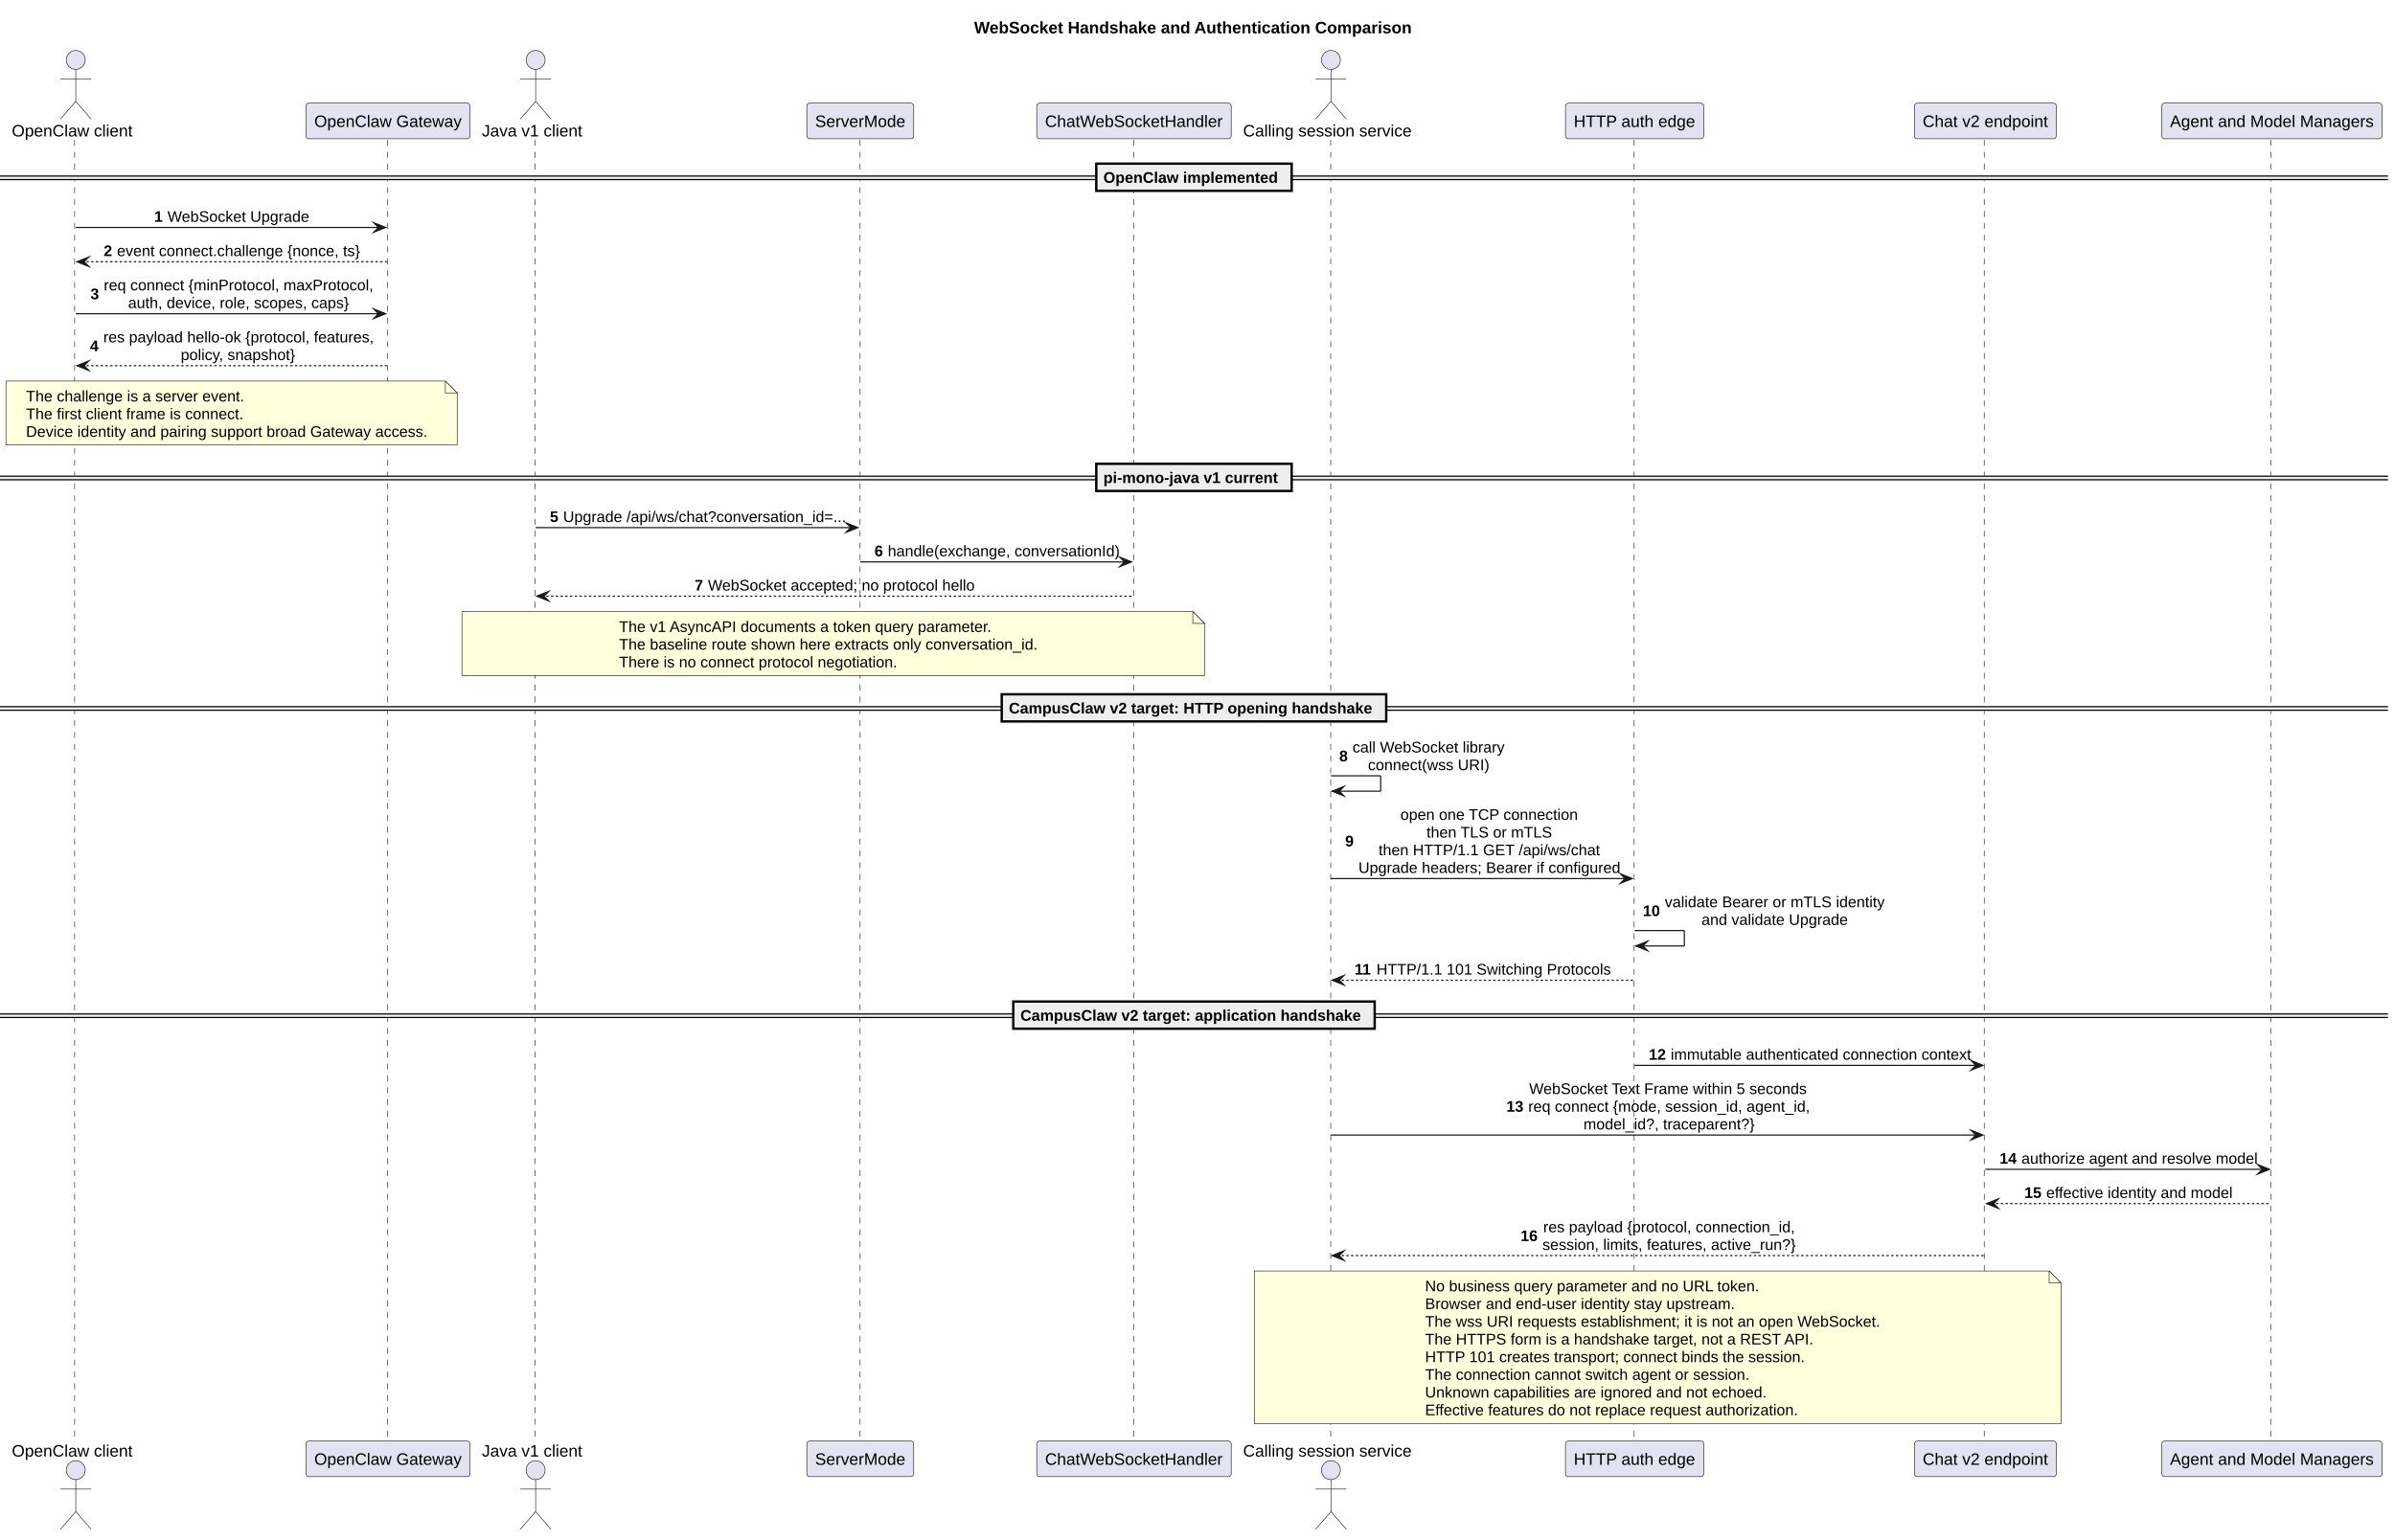
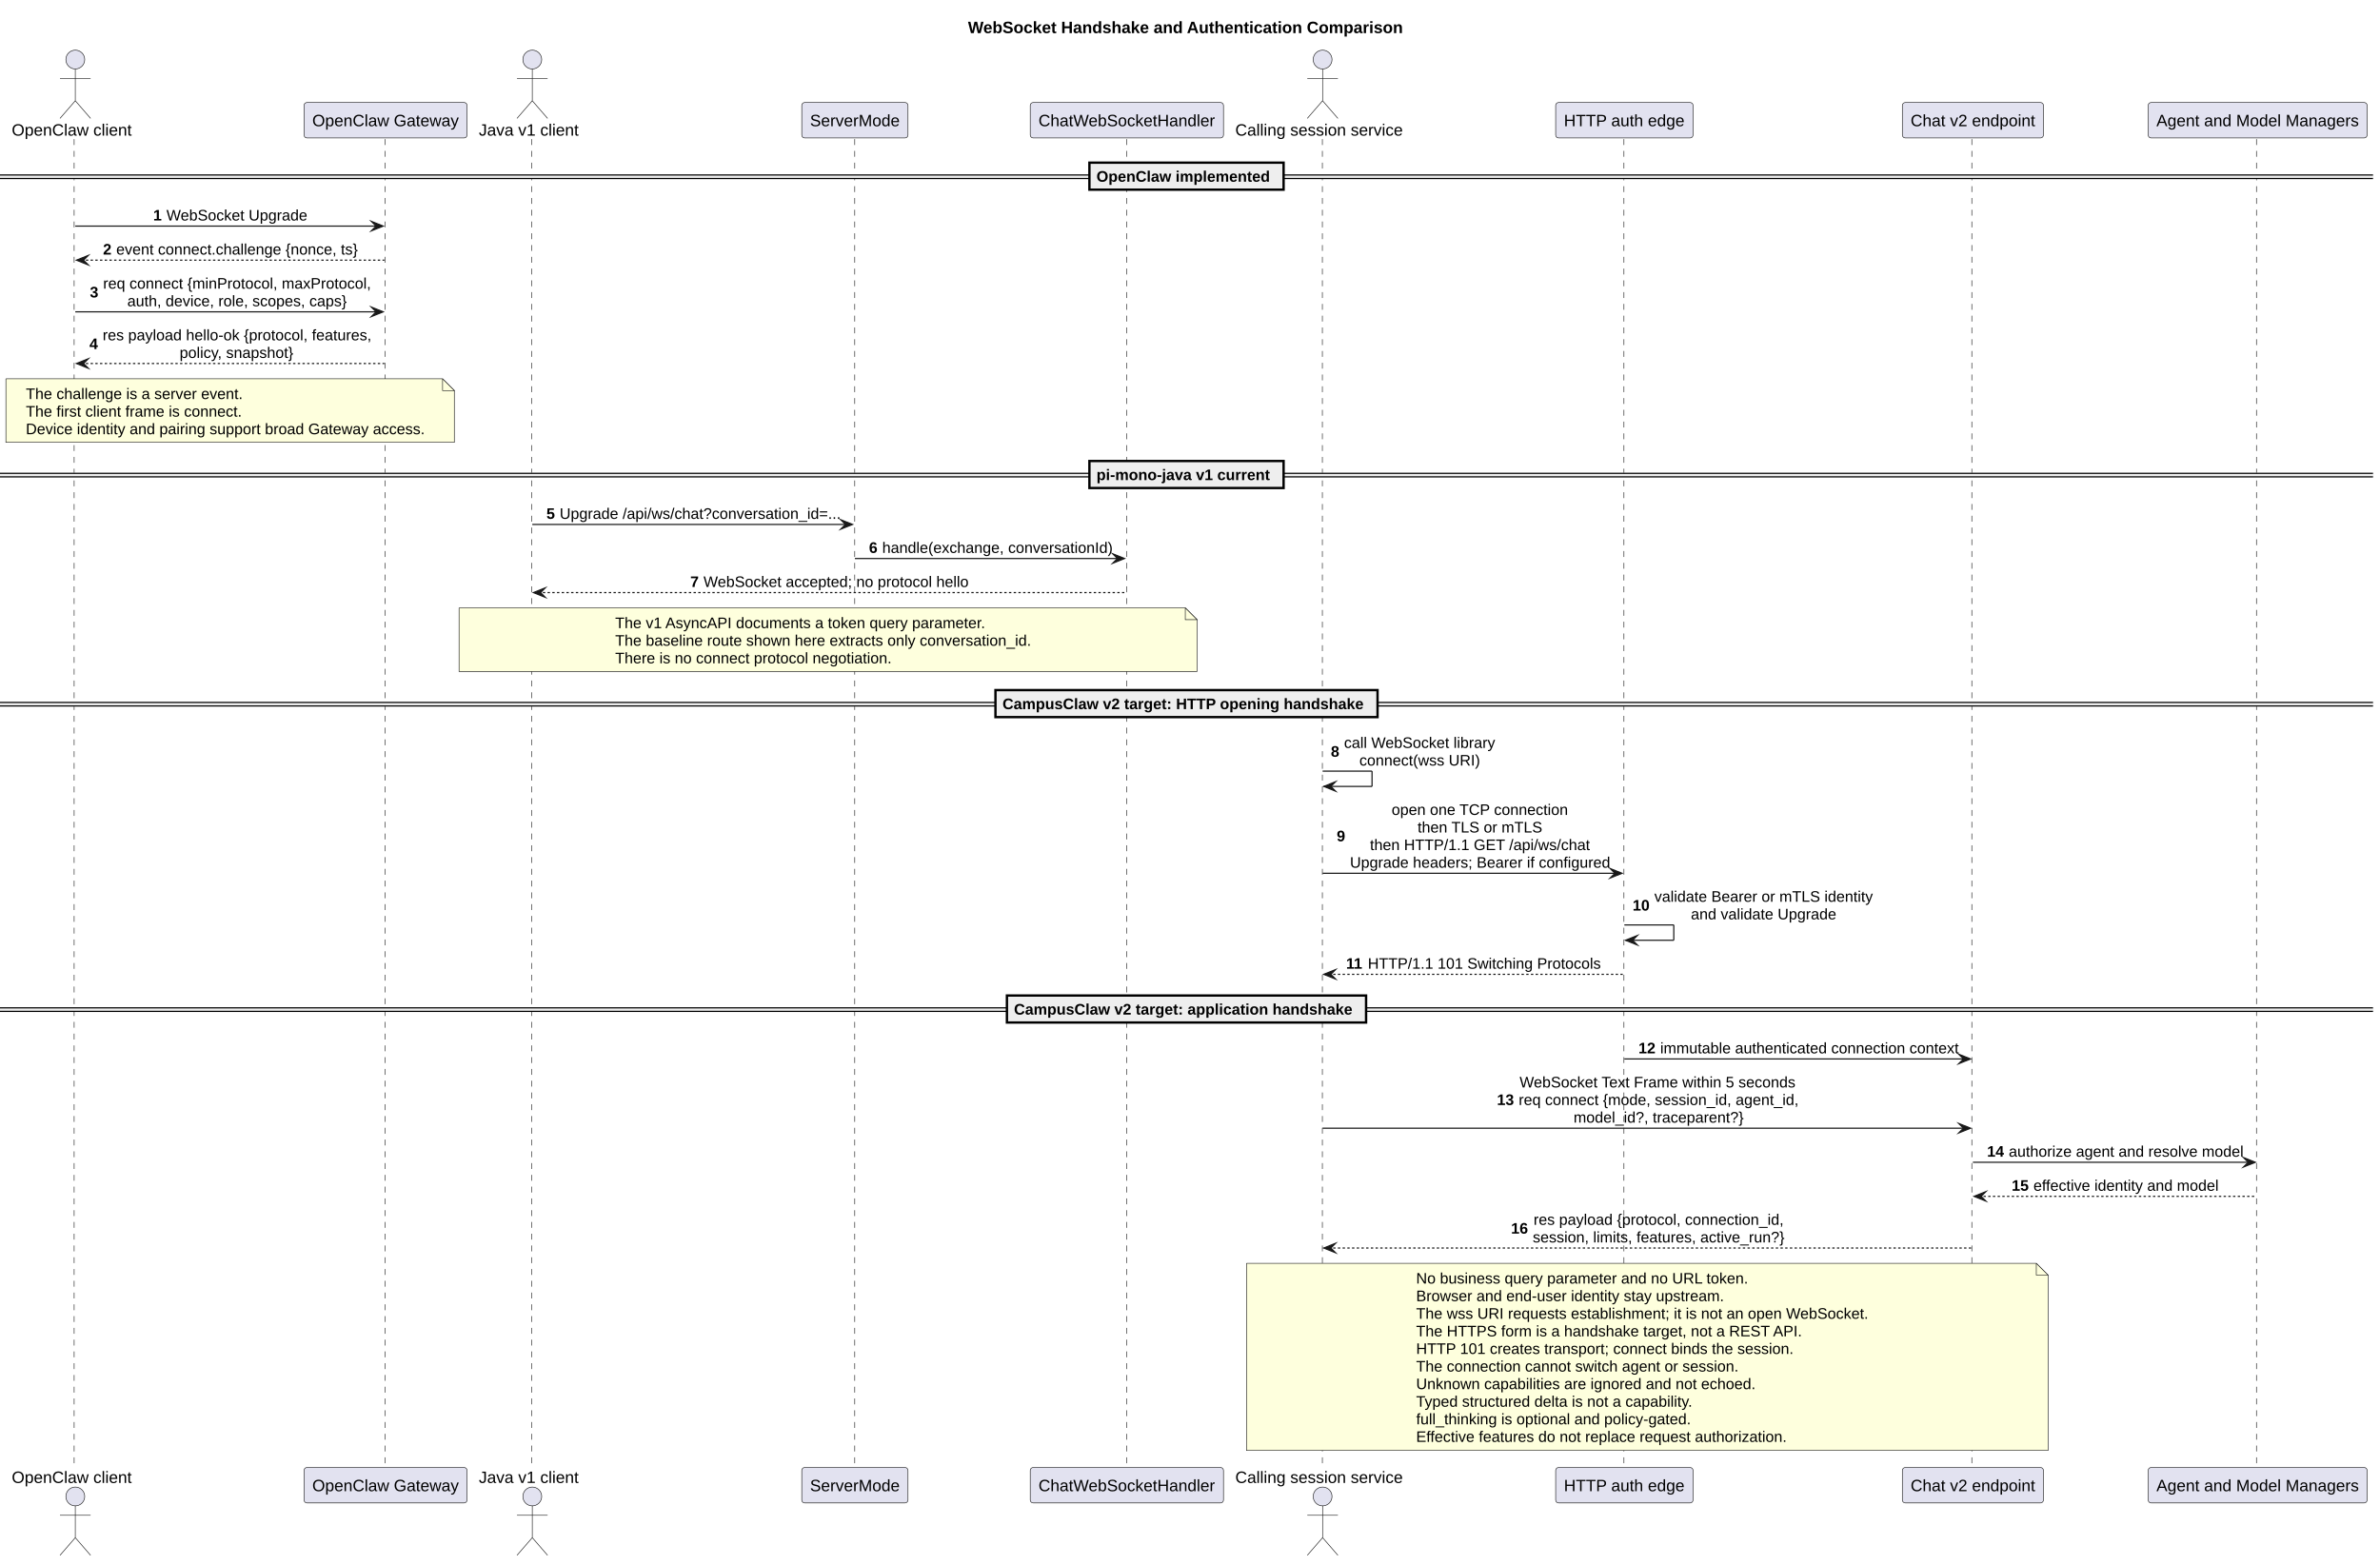
- <svg xmlns="http://www.w3.org/2000/svg" contentStyleType="text/css" data-diagram-type="SEQUENCE" height="1300px" preserveAspectRatio="none" style="width:2022px;height:1300px;background:#FFFFFF;" version="1.1" viewBox="0 0 2022 1300" width="2022px" zoomAndPan="magnify">
+ <svg xmlns="http://www.w3.org/2000/svg" contentStyleType="text/css" data-diagram-type="SEQUENCE" height="1329px" preserveAspectRatio="none" style="width:2022px;height:1329px;background:#FFFFFF;" version="1.1" viewBox="0 0 2022 1329" width="2022px" zoomAndPan="magnify">
  <defs />
  <g>
-     <g class="title" data-source-line="89">
+     <g class="title" data-source-line="91">
      <text fill="#000000" font-family="Arial" font-size="14" font-weight="700" lengthAdjust="spacing" textLength="370.275" x="822.391" y="28.132">WebSocket Handshake and Authentication Comparison</text>
    </g>
-     <g class="participant-lifeline" data-entity-uid="part1" data-qualified-name="OC" data-source-line="113" id="part1-lifeline">
-       <g>
-         <rect fill="#000000" fill-opacity="0" height="1099.744" width="8" x="59.969" y="118.197" />
-         <line style="stroke:#181818;stroke-width:0.5;stroke-dasharray:5,5;" x1="63" x2="63" y1="118.197" y2="1217.941" />
-       </g>
-     </g>
-     <g class="participant-lifeline" data-entity-uid="part2" data-qualified-name="OG" data-source-line="114" id="part2-lifeline">
-       <g>
-         <rect fill="#000000" fill-opacity="0" height="1099.744" width="8" x="323.556" y="118.197" />
-         <line style="stroke:#181818;stroke-width:0.5;stroke-dasharray:5,5;" x1="327.304" x2="327.304" y1="118.197" y2="1217.941" />
-       </g>
-     </g>
-     <g class="participant-lifeline" data-entity-uid="part3" data-qualified-name="JV1C" data-source-line="115" id="part3-lifeline">
-       <g>
-         <rect fill="#000000" fill-opacity="0" height="1099.744" width="8" x="448.217" y="118.197" />
-         <line style="stroke:#181818;stroke-width:0.5;stroke-dasharray:5,5;" x1="451.807" x2="451.807" y1="118.197" y2="1217.941" />
-       </g>
-     </g>
-     <g class="participant-lifeline" data-entity-uid="part4" data-qualified-name="SM" data-source-line="116" id="part4-lifeline">
-       <g>
-         <rect fill="#000000" fill-opacity="0" height="1099.744" width="8" x="722.284" y="118.197" />
-         <line style="stroke:#181818;stroke-width:0.5;stroke-dasharray:5,5;" x1="726.157" x2="726.157" y1="118.197" y2="1217.941" />
-       </g>
-     </g>
-     <g class="participant-lifeline" data-entity-uid="part5" data-qualified-name="CWH" data-source-line="117" id="part5-lifeline">
-       <g>
-         <rect fill="#000000" fill-opacity="0" height="1099.744" width="8" x="953.365" y="118.197" />
-         <line style="stroke:#181818;stroke-width:0.5;stroke-dasharray:5,5;" x1="957.272" x2="957.272" y1="118.197" y2="1217.941" />
-       </g>
-     </g>
-     <g class="participant-lifeline" data-entity-uid="part6" data-qualified-name="CC" data-source-line="118" id="part6-lifeline">
-       <g>
-         <rect fill="#000000" fill-opacity="0" height="1099.744" width="8" x="1119.654" y="118.197" />
-         <line style="stroke:#181818;stroke-width:0.5;stroke-dasharray:5,5;" x1="1123.457" x2="1123.457" y1="118.197" y2="1217.941" />
-       </g>
-     </g>
-     <g class="participant-lifeline" data-entity-uid="part7" data-qualified-name="EDGE" data-source-line="119" id="part7-lifeline">
-       <g>
-         <rect fill="#000000" fill-opacity="0" height="1099.744" width="8" x="1376.017" y="118.197" />
-         <line style="stroke:#181818;stroke-width:0.5;stroke-dasharray:5,5;" x1="1379.655" x2="1379.655" y1="118.197" y2="1217.941" />
-       </g>
-     </g>
-     <g class="participant-lifeline" data-entity-uid="part8" data-qualified-name="V2" data-source-line="120" id="part8-lifeline">
-       <g>
-         <rect fill="#000000" fill-opacity="0" height="1099.744" width="8" x="1672.136" y="118.197" />
-         <line style="stroke:#181818;stroke-width:0.5;stroke-dasharray:5,5;" x1="1675.208" x2="1675.208" y1="118.197" y2="1217.941" />
-       </g>
-     </g>
-     <g class="participant-lifeline" data-entity-uid="part9" data-qualified-name="MGR" data-source-line="121" id="part9-lifeline">
-       <g>
-         <rect fill="#000000" fill-opacity="0" height="1099.744" width="8" x="1914.058" y="118.197" />
-         <line style="stroke:#181818;stroke-width:0.5;stroke-dasharray:5,5;" x1="1917.059" x2="1917.059" y1="118.197" y2="1217.941" />
-       </g>
-     </g>
-     <g class="participant participant-head" data-entity-uid="part1" data-qualified-name="OC" data-source-line="113" id="part1-head">
+     <g class="participant-lifeline" data-entity-uid="part1" data-qualified-name="OC" data-source-line="116" id="part1-lifeline">
+       <g>
+         <rect fill="#000000" fill-opacity="0" height="1129.642" width="8" x="59.969" y="118.197" />
+         <line style="stroke:#181818;stroke-width:0.5;stroke-dasharray:5,5;" x1="63" x2="63" y1="118.197" y2="1247.839" />
+       </g>
+     </g>
+     <g class="participant-lifeline" data-entity-uid="part2" data-qualified-name="OG" data-source-line="117" id="part2-lifeline">
+       <g>
+         <rect fill="#000000" fill-opacity="0" height="1129.642" width="8" x="323.556" y="118.197" />
+         <line style="stroke:#181818;stroke-width:0.5;stroke-dasharray:5,5;" x1="327.304" x2="327.304" y1="118.197" y2="1247.839" />
+       </g>
+     </g>
+     <g class="participant-lifeline" data-entity-uid="part3" data-qualified-name="JV1C" data-source-line="118" id="part3-lifeline">
+       <g>
+         <rect fill="#000000" fill-opacity="0" height="1129.642" width="8" x="448.217" y="118.197" />
+         <line style="stroke:#181818;stroke-width:0.5;stroke-dasharray:5,5;" x1="451.807" x2="451.807" y1="118.197" y2="1247.839" />
+       </g>
+     </g>
+     <g class="participant-lifeline" data-entity-uid="part4" data-qualified-name="SM" data-source-line="119" id="part4-lifeline">
+       <g>
+         <rect fill="#000000" fill-opacity="0" height="1129.642" width="8" x="722.284" y="118.197" />
+         <line style="stroke:#181818;stroke-width:0.5;stroke-dasharray:5,5;" x1="726.157" x2="726.157" y1="118.197" y2="1247.839" />
+       </g>
+     </g>
+     <g class="participant-lifeline" data-entity-uid="part5" data-qualified-name="CWH" data-source-line="120" id="part5-lifeline">
+       <g>
+         <rect fill="#000000" fill-opacity="0" height="1129.642" width="8" x="953.365" y="118.197" />
+         <line style="stroke:#181818;stroke-width:0.5;stroke-dasharray:5,5;" x1="957.272" x2="957.272" y1="118.197" y2="1247.839" />
+       </g>
+     </g>
+     <g class="participant-lifeline" data-entity-uid="part6" data-qualified-name="CC" data-source-line="121" id="part6-lifeline">
+       <g>
+         <rect fill="#000000" fill-opacity="0" height="1129.642" width="8" x="1119.654" y="118.197" />
+         <line style="stroke:#181818;stroke-width:0.5;stroke-dasharray:5,5;" x1="1123.457" x2="1123.457" y1="118.197" y2="1247.839" />
+       </g>
+     </g>
+     <g class="participant-lifeline" data-entity-uid="part7" data-qualified-name="EDGE" data-source-line="122" id="part7-lifeline">
+       <g>
+         <rect fill="#000000" fill-opacity="0" height="1129.642" width="8" x="1376.017" y="118.197" />
+         <line style="stroke:#181818;stroke-width:0.5;stroke-dasharray:5,5;" x1="1379.655" x2="1379.655" y1="118.197" y2="1247.839" />
+       </g>
+     </g>
+     <g class="participant-lifeline" data-entity-uid="part8" data-qualified-name="V2" data-source-line="123" id="part8-lifeline">
+       <g>
+         <rect fill="#000000" fill-opacity="0" height="1129.642" width="8" x="1672.136" y="118.197" />
+         <line style="stroke:#181818;stroke-width:0.5;stroke-dasharray:5,5;" x1="1675.208" x2="1675.208" y1="118.197" y2="1247.839" />
+       </g>
+     </g>
+     <g class="participant-lifeline" data-entity-uid="part9" data-qualified-name="MGR" data-source-line="124" id="part9-lifeline">
+       <g>
+         <rect fill="#000000" fill-opacity="0" height="1129.642" width="8" x="1914.058" y="118.197" />
+         <line style="stroke:#181818;stroke-width:0.5;stroke-dasharray:5,5;" x1="1917.059" x2="1917.059" y1="118.197" y2="1247.839" />
+       </g>
+     </g>
+     <g class="participant participant-head" data-entity-uid="part1" data-qualified-name="OC" data-source-line="116" id="part1-head">
      <text fill="#000000" font-family="Arial" font-size="14" lengthAdjust="spacing" textLength="101.938" x="10" y="115.231">OpenClaw client</text>
      <ellipse cx="63.969" cy="50.599" fill="#E2E2F0" rx="8" ry="8" style="stroke:#181818;stroke-width:0.5;" />
      <path d="M63.969,58.599 L63.969,85.599 M50.969,66.599 L76.969,66.599 M63.969,85.599 L50.969,100.599 M63.969,85.599 L76.969,100.599" fill="none" style="stroke:#181818;stroke-width:0.5;" />
    </g>
-     <g class="participant participant-tail" data-entity-uid="part1" data-qualified-name="OC" data-source-line="113" id="part1-tail">
-       <text fill="#000000" font-family="Arial" font-size="14" lengthAdjust="spacing" textLength="101.938" x="10" y="1230.073">OpenClaw client</text>
-       <ellipse cx="63.969" cy="1241.54" fill="#E2E2F0" rx="8" ry="8" style="stroke:#181818;stroke-width:0.5;" />
-       <path d="M63.969,1249.54 L63.969,1276.54 M50.969,1257.54 L76.969,1257.54 M63.969,1276.54 L50.969,1291.54 M63.969,1276.54 L76.969,1291.54" fill="none" style="stroke:#181818;stroke-width:0.5;" />
-     </g>
-     <g class="participant participant-head" data-entity-uid="part2" data-qualified-name="OG" data-source-line="114" id="part2-head">
+     <g class="participant participant-tail" data-entity-uid="part1" data-qualified-name="OC" data-source-line="116" id="part1-tail">
+       <text fill="#000000" font-family="Arial" font-size="14" lengthAdjust="spacing" textLength="101.938" x="10" y="1259.971">OpenClaw client</text>
+       <ellipse cx="63.969" cy="1271.438" fill="#E2E2F0" rx="8" ry="8" style="stroke:#181818;stroke-width:0.5;" />
+       <path d="M63.969,1279.438 L63.969,1306.438 M50.969,1287.438 L76.969,1287.438 M63.969,1306.438 L50.969,1321.438 M63.969,1306.438 L76.969,1321.438" fill="none" style="stroke:#181818;stroke-width:0.5;" />
+     </g>
+     <g class="participant participant-head" data-entity-uid="part2" data-qualified-name="OG" data-source-line="117" id="part2-head">
      <rect fill="#E2E2F0" height="30.099" rx="2.5" ry="2.5" style="stroke:#181818;stroke-width:0.5;" width="138.503" x="258.304" y="87.099" />
      <text fill="#000000" font-family="Arial" font-size="14" lengthAdjust="spacing" textLength="124.503" x="265.304" y="107.231">OpenClaw Gateway</text>
    </g>
-     <g class="participant participant-tail" data-entity-uid="part2" data-qualified-name="OG" data-source-line="114" id="part2-tail">
-       <rect fill="#E2E2F0" height="30.099" rx="2.5" ry="2.5" style="stroke:#181818;stroke-width:0.5;" width="138.503" x="258.304" y="1216.941" />
-       <text fill="#000000" font-family="Arial" font-size="14" lengthAdjust="spacing" textLength="124.503" x="265.304" y="1237.073">OpenClaw Gateway</text>
-     </g>
-     <g class="participant participant-head" data-entity-uid="part3" data-qualified-name="JV1C" data-source-line="115" id="part3-head">
+     <g class="participant participant-tail" data-entity-uid="part2" data-qualified-name="OG" data-source-line="117" id="part2-tail">
+       <rect fill="#E2E2F0" height="30.099" rx="2.5" ry="2.5" style="stroke:#181818;stroke-width:0.5;" width="138.503" x="258.304" y="1246.839" />
+       <text fill="#000000" font-family="Arial" font-size="14" lengthAdjust="spacing" textLength="124.503" x="265.304" y="1266.971">OpenClaw Gateway</text>
+     </g>
+     <g class="participant participant-head" data-entity-uid="part3" data-qualified-name="JV1C" data-source-line="118" id="part3-head">
      <text fill="#000000" font-family="Arial" font-size="14" lengthAdjust="spacing" textLength="84.82" x="406.807" y="115.231">Java v1 client</text>
      <ellipse cx="452.217" cy="50.599" fill="#E2E2F0" rx="8" ry="8" style="stroke:#181818;stroke-width:0.5;" />
      <path d="M452.217,58.599 L452.217,85.599 M439.217,66.599 L465.217,66.599 M452.217,85.599 L439.217,100.599 M452.217,85.599 L465.217,100.599" fill="none" style="stroke:#181818;stroke-width:0.5;" />
    </g>
-     <g class="participant participant-tail" data-entity-uid="part3" data-qualified-name="JV1C" data-source-line="115" id="part3-tail">
-       <text fill="#000000" font-family="Arial" font-size="14" lengthAdjust="spacing" textLength="84.82" x="406.807" y="1230.073">Java v1 client</text>
-       <ellipse cx="452.217" cy="1241.54" fill="#E2E2F0" rx="8" ry="8" style="stroke:#181818;stroke-width:0.5;" />
-       <path d="M452.217,1249.54 L452.217,1276.54 M439.217,1257.54 L465.217,1257.54 M452.217,1276.54 L439.217,1291.54 M452.217,1276.54 L465.217,1291.54" fill="none" style="stroke:#181818;stroke-width:0.5;" />
-     </g>
-     <g class="participant participant-head" data-entity-uid="part4" data-qualified-name="SM" data-source-line="116" id="part4-head">
+     <g class="participant participant-tail" data-entity-uid="part3" data-qualified-name="JV1C" data-source-line="118" id="part3-tail">
+       <text fill="#000000" font-family="Arial" font-size="14" lengthAdjust="spacing" textLength="84.82" x="406.807" y="1259.971">Java v1 client</text>
+       <ellipse cx="452.217" cy="1271.438" fill="#E2E2F0" rx="8" ry="8" style="stroke:#181818;stroke-width:0.5;" />
+       <path d="M452.217,1279.438 L452.217,1306.438 M439.217,1287.438 L465.217,1287.438 M452.217,1306.438 L439.217,1321.438 M452.217,1306.438 L465.217,1321.438" fill="none" style="stroke:#181818;stroke-width:0.5;" />
+     </g>
+     <g class="participant participant-head" data-entity-uid="part4" data-qualified-name="SM" data-source-line="119" id="part4-head">
      <rect fill="#E2E2F0" height="30.099" rx="2.5" ry="2.5" style="stroke:#181818;stroke-width:0.5;" width="90.255" x="681.157" y="87.099" />
      <text fill="#000000" font-family="Arial" font-size="14" lengthAdjust="spacing" textLength="76.255" x="688.157" y="107.231">ServerMode</text>
    </g>
-     <g class="participant participant-tail" data-entity-uid="part4" data-qualified-name="SM" data-source-line="116" id="part4-tail">
-       <rect fill="#E2E2F0" height="30.099" rx="2.5" ry="2.5" style="stroke:#181818;stroke-width:0.5;" width="90.255" x="681.157" y="1216.941" />
-       <text fill="#000000" font-family="Arial" font-size="14" lengthAdjust="spacing" textLength="76.255" x="688.157" y="1237.073">ServerMode</text>
-     </g>
-     <g class="participant participant-head" data-entity-uid="part5" data-qualified-name="CWH" data-source-line="117" id="part5-head">
+     <g class="participant participant-tail" data-entity-uid="part4" data-qualified-name="SM" data-source-line="119" id="part4-tail">
+       <rect fill="#E2E2F0" height="30.099" rx="2.5" ry="2.5" style="stroke:#181818;stroke-width:0.5;" width="90.255" x="681.157" y="1246.839" />
+       <text fill="#000000" font-family="Arial" font-size="14" lengthAdjust="spacing" textLength="76.255" x="688.157" y="1266.971">ServerMode</text>
+     </g>
+     <g class="participant participant-head" data-entity-uid="part5" data-qualified-name="CWH" data-source-line="120" id="part5-head">
      <rect fill="#E2E2F0" height="30.099" rx="2.5" ry="2.5" style="stroke:#181818;stroke-width:0.5;" width="164.185" x="875.272" y="87.099" />
      <text fill="#000000" font-family="Arial" font-size="14" lengthAdjust="spacing" textLength="150.185" x="882.272" y="107.231">ChatWebSocketHandler</text>
    </g>
-     <g class="participant participant-tail" data-entity-uid="part5" data-qualified-name="CWH" data-source-line="117" id="part5-tail">
-       <rect fill="#E2E2F0" height="30.099" rx="2.5" ry="2.5" style="stroke:#181818;stroke-width:0.5;" width="164.185" x="875.272" y="1216.941" />
-       <text fill="#000000" font-family="Arial" font-size="14" lengthAdjust="spacing" textLength="150.185" x="882.272" y="1237.073">ChatWebSocketHandler</text>
-     </g>
-     <g class="participant participant-head" data-entity-uid="part6" data-qualified-name="CC" data-source-line="118" id="part6-head">
+     <g class="participant participant-tail" data-entity-uid="part5" data-qualified-name="CWH" data-source-line="120" id="part5-tail">
+       <rect fill="#E2E2F0" height="30.099" rx="2.5" ry="2.5" style="stroke:#181818;stroke-width:0.5;" width="164.185" x="875.272" y="1246.839" />
+       <text fill="#000000" font-family="Arial" font-size="14" lengthAdjust="spacing" textLength="150.185" x="882.272" y="1266.971">ChatWebSocketHandler</text>
+     </g>
+     <g class="participant participant-head" data-entity-uid="part6" data-qualified-name="CC" data-source-line="121" id="part6-head">
      <text fill="#000000" font-family="Arial" font-size="14" lengthAdjust="spacing" textLength="142.393" x="1049.457" y="115.231">Calling session service</text>
      <ellipse cx="1123.654" cy="50.599" fill="#E2E2F0" rx="8" ry="8" style="stroke:#181818;stroke-width:0.5;" />
      <path d="M1123.654,58.599 L1123.654,85.599 M1110.654,66.599 L1136.654,66.599 M1123.654,85.599 L1110.654,100.599 M1123.654,85.599 L1136.654,100.599" fill="none" style="stroke:#181818;stroke-width:0.5;" />
    </g>
-     <g class="participant participant-tail" data-entity-uid="part6" data-qualified-name="CC" data-source-line="118" id="part6-tail">
-       <text fill="#000000" font-family="Arial" font-size="14" lengthAdjust="spacing" textLength="142.393" x="1049.457" y="1230.073">Calling session service</text>
-       <ellipse cx="1123.654" cy="1241.54" fill="#E2E2F0" rx="8" ry="8" style="stroke:#181818;stroke-width:0.5;" />
-       <path d="M1123.654,1249.54 L1123.654,1276.54 M1110.654,1257.54 L1136.654,1257.54 M1123.654,1276.54 L1110.654,1291.54 M1123.654,1276.54 L1136.654,1291.54" fill="none" style="stroke:#181818;stroke-width:0.5;" />
-     </g>
-     <g class="participant participant-head" data-entity-uid="part7" data-qualified-name="EDGE" data-source-line="119" id="part7-head">
+     <g class="participant participant-tail" data-entity-uid="part6" data-qualified-name="CC" data-source-line="121" id="part6-tail">
+       <text fill="#000000" font-family="Arial" font-size="14" lengthAdjust="spacing" textLength="142.393" x="1049.457" y="1259.971">Calling session service</text>
+       <ellipse cx="1123.654" cy="1271.438" fill="#E2E2F0" rx="8" ry="8" style="stroke:#181818;stroke-width:0.5;" />
+       <path d="M1123.654,1279.438 L1123.654,1306.438 M1110.654,1287.438 L1136.654,1287.438 M1123.654,1306.438 L1110.654,1321.438 M1123.654,1306.438 L1136.654,1321.438" fill="none" style="stroke:#181818;stroke-width:0.5;" />
+     </g>
+     <g class="participant participant-head" data-entity-uid="part7" data-qualified-name="EDGE" data-source-line="122" id="part7-head">
      <rect fill="#E2E2F0" height="30.099" rx="2.5" ry="2.5" style="stroke:#181818;stroke-width:0.5;" width="116.724" x="1321.655" y="87.099" />
      <text fill="#000000" font-family="Arial" font-size="14" lengthAdjust="spacing" textLength="102.724" x="1328.655" y="107.231">HTTP auth edge</text>
    </g>
-     <g class="participant participant-tail" data-entity-uid="part7" data-qualified-name="EDGE" data-source-line="119" id="part7-tail">
-       <rect fill="#E2E2F0" height="30.099" rx="2.5" ry="2.5" style="stroke:#181818;stroke-width:0.5;" width="116.724" x="1321.655" y="1216.941" />
-       <text fill="#000000" font-family="Arial" font-size="14" lengthAdjust="spacing" textLength="102.724" x="1328.655" y="1237.073">HTTP auth edge</text>
-     </g>
-     <g class="participant participant-head" data-entity-uid="part8" data-qualified-name="V2" data-source-line="120" id="part8-head">
+     <g class="participant participant-tail" data-entity-uid="part7" data-qualified-name="EDGE" data-source-line="122" id="part7-tail">
+       <rect fill="#E2E2F0" height="30.099" rx="2.5" ry="2.5" style="stroke:#181818;stroke-width:0.5;" width="116.724" x="1321.655" y="1246.839" />
+       <text fill="#000000" font-family="Arial" font-size="14" lengthAdjust="spacing" textLength="102.724" x="1328.655" y="1266.971">HTTP auth edge</text>
+     </g>
+     <g class="participant participant-head" data-entity-uid="part8" data-qualified-name="V2" data-source-line="123" id="part8-head">
      <rect fill="#E2E2F0" height="30.099" rx="2.5" ry="2.5" style="stroke:#181818;stroke-width:0.5;" width="119.855" x="1616.208" y="87.099" />
      <text fill="#000000" font-family="Arial" font-size="14" lengthAdjust="spacing" textLength="105.855" x="1623.208" y="107.231">Chat v2 endpoint</text>
    </g>
-     <g class="participant participant-tail" data-entity-uid="part8" data-qualified-name="V2" data-source-line="120" id="part8-tail">
-       <rect fill="#E2E2F0" height="30.099" rx="2.5" ry="2.5" style="stroke:#181818;stroke-width:0.5;" width="119.855" x="1616.208" y="1216.941" />
-       <text fill="#000000" font-family="Arial" font-size="14" lengthAdjust="spacing" textLength="105.855" x="1623.208" y="1237.073">Chat v2 endpoint</text>
-     </g>
-     <g class="participant participant-head" data-entity-uid="part9" data-qualified-name="MGR" data-source-line="121" id="part9-head">
+     <g class="participant participant-tail" data-entity-uid="part8" data-qualified-name="V2" data-source-line="123" id="part8-tail">
+       <rect fill="#E2E2F0" height="30.099" rx="2.5" ry="2.5" style="stroke:#181818;stroke-width:0.5;" width="119.855" x="1616.208" y="1246.839" />
+       <text fill="#000000" font-family="Arial" font-size="14" lengthAdjust="spacing" textLength="105.855" x="1623.208" y="1266.971">Chat v2 endpoint</text>
+     </g>
+     <g class="participant participant-head" data-entity-uid="part9" data-qualified-name="MGR" data-source-line="124" id="part9-head">
      <rect fill="#E2E2F0" height="30.099" rx="2.5" ry="2.5" style="stroke:#181818;stroke-width:0.5;" width="185.999" x="1825.059" y="87.099" />
      <text fill="#000000" font-family="Arial" font-size="14" lengthAdjust="spacing" textLength="171.999" x="1832.059" y="107.231">Agent and Model Managers</text>
    </g>
-     <g class="participant participant-tail" data-entity-uid="part9" data-qualified-name="MGR" data-source-line="121" id="part9-tail">
-       <rect fill="#E2E2F0" height="30.099" rx="2.5" ry="2.5" style="stroke:#181818;stroke-width:0.5;" width="185.999" x="1825.059" y="1216.941" />
-       <text fill="#000000" font-family="Arial" font-size="14" lengthAdjust="spacing" textLength="171.999" x="1832.059" y="1237.073">Agent and Model Managers</text>
+     <g class="participant participant-tail" data-entity-uid="part9" data-qualified-name="MGR" data-source-line="124" id="part9-tail">
+       <rect fill="#E2E2F0" height="30.099" rx="2.5" ry="2.5" style="stroke:#181818;stroke-width:0.5;" width="185.999" x="1825.059" y="1246.839" />
+       <text fill="#000000" font-family="Arial" font-size="14" lengthAdjust="spacing" textLength="171.999" x="1832.059" y="1266.971">Agent and Model Managers</text>
    </g>
    <rect fill="#EEEEEE" height="3" style="stroke:#EEEEEE;stroke-width:1;" width="2016.058" x="0" y="148.672" />
    <line style="stroke:#000000;stroke-width:1;" x1="0" x2="2016.058" y1="148.672" y2="148.672" />
    <line style="stroke:#000000;stroke-width:1;" x1="0" x2="2016.058" y1="151.672" y2="151.672" />
    <rect fill="#EEEEEE" height="22.949" style="stroke:#000000;stroke-width:2;" width="164.973" x="925.543" y="138.197" />
    <text fill="#000000" font-family="Arial" font-size="13" font-weight="700" lengthAdjust="spacing" textLength="147.361" x="931.543" y="154.391">OpenClaw implemented</text>
-     <g class="message" data-entity-1="part1" data-entity-2="part2" data-source-line="124" id="msg1">
+     <g class="message" data-entity-1="part1" data-entity-2="part2" data-source-line="127" id="msg1">
      <polygon fill="#181818" points="315.556,188.095,325.556,192.095,315.556,196.095,319.556,192.095" style="stroke:#181818;stroke-width:1;stroke-linejoin:miter;stroke-miterlimit:10;" />
      <line style="stroke:#181818;stroke-width:1;" x1="63.969" x2="321.556" y1="192.095" y2="192.095" />
      <text fill="#000000" font-family="Arial" font-size="13" font-weight="700" lengthAdjust="spacing" textLength="7.23" x="130.171" y="187.34">1</text>
      <text fill="#000000" font-family="Arial" font-size="13" lengthAdjust="spacing" textLength="119.952" x="141.401" y="187.34">WebSocket Upgrade</text>
    </g>
-     <g class="message" data-entity-1="part2" data-entity-2="part1" data-source-line="125" id="msg2">
+     <g class="message" data-entity-1="part2" data-entity-2="part1" data-source-line="128" id="msg2">
      <polygon fill="#181818" points="74.969,217.043,64.969,221.043,74.969,225.043,70.969,221.043" style="stroke:#181818;stroke-width:1;stroke-linejoin:miter;stroke-miterlimit:10;" />
      <line style="stroke:#181818;stroke-width:1;stroke-dasharray:2,2;" x1="68.969" x2="326.556" y1="221.043" y2="221.043" />
      <text fill="#000000" font-family="Arial" font-size="13" font-weight="700" lengthAdjust="spacing" textLength="7.23" x="87.515" y="216.289">2</text>
      <text fill="#000000" font-family="Arial" font-size="13" lengthAdjust="spacing" textLength="205.264" x="98.745" y="216.289">event connect.challenge {nonce, ts}</text>
    </g>
-     <g class="message" data-entity-1="part1" data-entity-2="part2" data-source-line="126" id="msg3">
+     <g class="message" data-entity-1="part1" data-entity-2="part2" data-source-line="129" id="msg3">
      <polygon fill="#181818" points="315.556,260.941,325.556,264.941,315.556,268.941,319.556,264.941" style="stroke:#181818;stroke-width:1;stroke-linejoin:miter;stroke-miterlimit:10;" />
      <line style="stroke:#181818;stroke-width:1;" x1="63.969" x2="321.556" y1="264.941" y2="264.941" />
      <text fill="#000000" font-family="Arial" font-size="13" font-weight="700" lengthAdjust="spacing" textLength="7.23" x="76.343" y="252.712">3</text>
      <text fill="#000000" font-family="Arial" font-size="13" lengthAdjust="spacing" textLength="227.608" x="87.573" y="245.237">req connect {minProtocol, maxProtocol,</text>
      <text fill="#000000" font-family="Arial" font-size="13" lengthAdjust="spacing" textLength="186.443" x="108.156" y="260.186">auth, device, role, scopes, caps}</text>
    </g>
-     <g class="message" data-entity-1="part2" data-entity-2="part1" data-source-line="127" id="msg4">
+     <g class="message" data-entity-1="part2" data-entity-2="part1" data-source-line="130" id="msg4">
      <polygon fill="#181818" points="74.969,304.838,64.969,308.838,74.969,312.838,70.969,308.838" style="stroke:#181818;stroke-width:1;stroke-linejoin:miter;stroke-miterlimit:10;" />
      <line style="stroke:#181818;stroke-width:1;stroke-dasharray:2,2;" x1="68.969" x2="326.556" y1="308.838" y2="308.838" />
      <text fill="#000000" font-family="Arial" font-size="13" font-weight="700" lengthAdjust="spacing" textLength="7.23" x="75.969" y="296.609">4</text>
      <text fill="#000000" font-family="Arial" font-size="13" lengthAdjust="spacing" textLength="228.357" x="87.199" y="289.135">res payload hello-ok {protocol, features,</text>
      <text fill="#000000" font-family="Arial" font-size="13" lengthAdjust="spacing" textLength="97.564" x="152.595" y="304.084">policy, snapshot}</text>
    </g>
    <path d="M5,321.838 L5,375.838 L386,375.838 L386,331.838 L376,321.838 L5,321.838" fill="#FEFFDD" style="stroke:#181818;stroke-width:0.5;" />
    <path d="M376,321.838 L376,331.838 L386,331.838 L376,321.838" fill="#FEFFDD" style="stroke:#181818;stroke-width:0.5;" />
    <text fill="#000000" font-family="Arial" font-size="13" lengthAdjust="spacing" textLength="184.266" x="21.95" y="339.032">The challenge is a server event.</text>
    <text fill="#000000" font-family="Arial" font-size="13" lengthAdjust="spacing" textLength="183.511" x="21.95" y="353.981">The first client frame is connect.</text>
    <text fill="#000000" font-family="Arial" font-size="13" lengthAdjust="spacing" textLength="338.908" x="21.95" y="368.93">Device identity and pairing support broad Gateway access.</text>
    <rect fill="#EEEEEE" height="3" style="stroke:#EEEEEE;stroke-width:1;" width="2016.058" x="0" y="402.159" />
    <line style="stroke:#000000;stroke-width:1;" x1="0" x2="2016.058" y1="402.159" y2="402.159" />
    <line style="stroke:#000000;stroke-width:1;" x1="0" x2="2016.058" y1="405.159" y2="405.159" />
    <rect fill="#EEEEEE" height="22.949" style="stroke:#000000;stroke-width:2;" width="164.979" x="925.539" y="391.685" />
    <text fill="#000000" font-family="Arial" font-size="13" font-weight="700" lengthAdjust="spacing" textLength="147.367" x="931.539" y="407.878">pi-mono-java v1 current</text>
-     <g class="message" data-entity-1="part3" data-entity-2="part4" data-source-line="135" id="msg5">
+     <g class="message" data-entity-1="part3" data-entity-2="part4" data-source-line="138" id="msg5">
      <polygon fill="#181818" points="714.284,441.582,724.284,445.582,714.284,449.582,718.284,445.582" style="stroke:#181818;stroke-width:1;stroke-linejoin:miter;stroke-miterlimit:10;" />
      <line style="stroke:#181818;stroke-width:1;" x1="452.217" x2="720.284" y1="445.582" y2="445.582" />
      <text fill="#000000" font-family="Arial" font-size="13" font-weight="700" lengthAdjust="spacing" textLength="7.23" x="464.217" y="440.827">5</text>
      <text fill="#000000" font-family="Arial" font-size="13" lengthAdjust="spacing" textLength="238.837" x="475.447" y="440.827">Upgrade /api/ws/chat?conversation_id=...</text>
    </g>
-     <g class="message" data-entity-1="part4" data-entity-2="part5" data-source-line="136" id="msg6">
+     <g class="message" data-entity-1="part4" data-entity-2="part5" data-source-line="139" id="msg6">
      <polygon fill="#181818" points="945.365,470.531,955.365,474.531,945.365,478.531,949.365,474.531" style="stroke:#181818;stroke-width:1;stroke-linejoin:miter;stroke-miterlimit:10;" />
      <line style="stroke:#181818;stroke-width:1;" x1="726.284" x2="951.365" y1="474.531" y2="474.531" />
      <text fill="#000000" font-family="Arial" font-size="13" font-weight="700" lengthAdjust="spacing" textLength="7.23" x="738.284" y="469.776">6</text>
      <text fill="#000000" font-family="Arial" font-size="13" lengthAdjust="spacing" textLength="195.851" x="749.514" y="469.776">handle(exchange, conversationId)</text>
    </g>
-     <g class="message" data-entity-1="part5" data-entity-2="part3" data-source-line="137" id="msg7">
+     <g class="message" data-entity-1="part5" data-entity-2="part3" data-source-line="140" id="msg7">
      <polygon fill="#181818" points="463.217,499.479,453.217,503.479,463.217,507.479,459.217,503.479" style="stroke:#181818;stroke-width:1;stroke-linejoin:miter;stroke-miterlimit:10;" />
      <line style="stroke:#181818;stroke-width:1;stroke-dasharray:2,2;" x1="457.217" x2="956.365" y1="503.479" y2="503.479" />
      <text fill="#000000" font-family="Arial" font-size="13" font-weight="700" lengthAdjust="spacing" textLength="7.23" x="586.442" y="498.725">7</text>
      <text fill="#000000" font-family="Arial" font-size="13" lengthAdjust="spacing" textLength="225.469" x="597.672" y="498.725">WebSocket accepted; no protocol hello</text>
    </g>
    <path d="M390,516.48 L390,570.48 L1017,570.48 L1017,526.48 L1007,516.48 L390,516.48" fill="#FEFFDD" style="stroke:#181818;stroke-width:0.5;" />
    <path d="M1007,516.48 L1007,526.48 L1017,526.48 L1007,516.48" fill="#FEFFDD" style="stroke:#181818;stroke-width:0.5;" />
    <text fill="#000000" font-family="Arial" font-size="13" lengthAdjust="spacing" textLength="315.771" x="522.641" y="533.673">The v1 AsyncAPI documents a token query parameter.</text>
    <text fill="#000000" font-family="Arial" font-size="13" lengthAdjust="spacing" textLength="353.368" x="522.641" y="548.622">The baseline route shown here extracts only conversation_id.</text>
    <text fill="#000000" font-family="Arial" font-size="13" lengthAdjust="spacing" textLength="234.87" x="522.641" y="563.571">There is no connect protocol negotiation.</text>
    <rect fill="#EEEEEE" height="3" style="stroke:#EEEEEE;stroke-width:1;" width="2016.058" x="0" y="596.8" />
    <line style="stroke:#000000;stroke-width:1;" x1="0" x2="2016.058" y1="596.8" y2="596.8" />
    <line style="stroke:#000000;stroke-width:1;" x1="0" x2="2016.058" y1="599.8" y2="599.8" />
    <rect fill="#EEEEEE" height="22.949" style="stroke:#000000;stroke-width:2;" width="324.61" x="845.724" y="586.326" />
    <text fill="#000000" font-family="Arial" font-size="13" font-weight="700" lengthAdjust="spacing" textLength="306.998" x="851.724" y="602.519">CampusClaw v2 target: HTTP opening handshake</text>
-     <g class="message" data-entity-1="part6" data-entity-2="part6" data-source-line="145" id="msg8">
+     <g class="message" data-entity-1="part6" data-entity-2="part6" data-source-line="148" id="msg8">
      <line style="stroke:#181818;stroke-width:1;" x1="1123.654" x2="1165.654" y1="655.172" y2="655.172" />
      <line style="stroke:#181818;stroke-width:1;" x1="1165.654" x2="1165.654" y1="655.172" y2="668.172" />
      <line style="stroke:#181818;stroke-width:1;" x1="1124.654" x2="1165.654" y1="668.172" y2="668.172" />
      <polygon fill="#181818" points="1134.654,664.172,1124.654,668.172,1134.654,672.172,1130.654,668.172" style="stroke:#181818;stroke-width:1;stroke-linejoin:miter;stroke-miterlimit:10;" />
      <text fill="#000000" font-family="Arial" font-size="13" font-weight="700" lengthAdjust="spacing" textLength="7.23" x="1130.654" y="642.943">8</text>
      <text fill="#000000" font-family="Arial" font-size="13" lengthAdjust="spacing" textLength="128.597" x="1141.884" y="635.468">call WebSocket library</text>
      <text fill="#000000" font-family="Arial" font-size="13" lengthAdjust="spacing" textLength="102.578" x="1154.893" y="650.417">connect(wss URI)</text>
    </g>
-     <g class="message" data-entity-1="part6" data-entity-2="part7" data-source-line="146" id="msg9">
+     <g class="message" data-entity-1="part6" data-entity-2="part7" data-source-line="149" id="msg9">
      <polygon fill="#181818" points="1368.017,737.967,1378.017,741.967,1368.017,745.967,1372.017,741.967" style="stroke:#181818;stroke-width:1;stroke-linejoin:miter;stroke-miterlimit:10;" />
      <line style="stroke:#181818;stroke-width:1;" x1="1123.654" x2="1374.017" y1="741.967" y2="741.967" />
      <text fill="#000000" font-family="Arial" font-size="13" font-weight="700" lengthAdjust="spacing" textLength="7.23" x="1135.654" y="714.789">9</text>
      <text fill="#000000" font-family="Arial" font-size="13" lengthAdjust="spacing" textLength="150.325" x="1182.288" y="692.366">open one TCP connection</text>
      <text fill="#000000" font-family="Arial" font-size="13" lengthAdjust="spacing" textLength="106.209" x="1204.346" y="707.314">then TLS or mTLS</text>
      <text fill="#000000" font-family="Arial" font-size="13" lengthAdjust="spacing" textLength="187.129" x="1163.886" y="722.263">then HTTP/1.1 GET /api/ws/chat</text>
      <text fill="#000000" font-family="Arial" font-size="13" lengthAdjust="spacing" textLength="221.133" x="1146.884" y="737.212">Upgrade headers; Bearer if configured</text>
    </g>
-     <g class="message" data-entity-1="part7" data-entity-2="part7" data-source-line="147" id="msg10">
+     <g class="message" data-entity-1="part7" data-entity-2="part7" data-source-line="150" id="msg10">
      <line style="stroke:#181818;stroke-width:1;" x1="1380.017" x2="1422.017" y1="785.864" y2="785.864" />
      <line style="stroke:#181818;stroke-width:1;" x1="1422.017" x2="1422.017" y1="785.864" y2="798.864" />
      <line style="stroke:#181818;stroke-width:1;" x1="1381.017" x2="1422.017" y1="798.864" y2="798.864" />
      <polygon fill="#181818" points="1391.017,794.864,1381.017,798.864,1391.017,802.864,1387.017,798.864" style="stroke:#181818;stroke-width:1;stroke-linejoin:miter;stroke-miterlimit:10;" />
      <text fill="#000000" font-family="Arial" font-size="13" font-weight="700" lengthAdjust="spacing" textLength="14.46" x="1387.017" y="773.635">10</text>
      <text fill="#000000" font-family="Arial" font-size="13" lengthAdjust="spacing" textLength="185.694" x="1405.477" y="766.161">validate Bearer or mTLS identity</text>
      <text fill="#000000" font-family="Arial" font-size="13" lengthAdjust="spacing" textLength="123.589" x="1436.53" y="781.109">and validate Upgrade</text>
    </g>
-     <g class="message" data-entity-1="part7" data-entity-2="part6" data-source-line="148" id="msg11">
+     <g class="message" data-entity-1="part7" data-entity-2="part6" data-source-line="151" id="msg11">
      <polygon fill="#181818" points="1134.654,823.813,1124.654,827.813,1134.654,831.813,1130.654,827.813" style="stroke:#181818;stroke-width:1;stroke-linejoin:miter;stroke-miterlimit:10;" />
      <line style="stroke:#181818;stroke-width:1;stroke-dasharray:2,2;" x1="1128.654" x2="1379.017" y1="827.813" y2="827.813" />
      <text fill="#000000" font-family="Arial" font-size="13" font-weight="700" lengthAdjust="spacing" textLength="14.46" x="1143.617" y="823.058">11</text>
      <text fill="#000000" font-family="Arial" font-size="13" lengthAdjust="spacing" textLength="197.977" x="1162.077" y="823.058">HTTP/1.1 101 Switching Protocols</text>
    </g>
    <rect fill="#EEEEEE" height="3" style="stroke:#EEEEEE;stroke-width:1;" width="2016.058" x="0" y="856.287" />
    <line style="stroke:#000000;stroke-width:1;" x1="0" x2="2016.058" y1="856.287" y2="856.287" />
    <line style="stroke:#000000;stroke-width:1;" x1="0" x2="2016.058" y1="859.287" y2="859.287" />
    <rect fill="#EEEEEE" height="22.949" style="stroke:#000000;stroke-width:2;" width="305.129" x="855.464" y="845.813" />
    <text fill="#000000" font-family="Arial" font-size="13" font-weight="700" lengthAdjust="spacing" textLength="287.517" x="861.464" y="862.007">CampusClaw v2 target: application handshake</text>
-     <g class="message" data-entity-1="part7" data-entity-2="part8" data-source-line="151" id="msg12">
+     <g class="message" data-entity-1="part7" data-entity-2="part8" data-source-line="154" id="msg12">
      <polygon fill="#181818" points="1664.136,895.71,1674.136,899.71,1664.136,903.71,1668.136,899.71" style="stroke:#181818;stroke-width:1;stroke-linejoin:miter;stroke-miterlimit:10;" />
      <line style="stroke:#181818;stroke-width:1;" x1="1380.017" x2="1670.136" y1="899.71" y2="899.71" />
      <text fill="#000000" font-family="Arial" font-size="13" font-weight="700" lengthAdjust="spacing" textLength="14.46" x="1392.017" y="894.956">12</text>
      <text fill="#000000" font-family="Arial" font-size="13" lengthAdjust="spacing" textLength="253.659" x="1410.477" y="894.956">immutable authenticated connection context</text>
    </g>
-     <g class="message" data-entity-1="part6" data-entity-2="part8" data-source-line="152" id="msg13">
+     <g class="message" data-entity-1="part6" data-entity-2="part8" data-source-line="155" id="msg13">
      <polygon fill="#181818" points="1664.136,954.557,1674.136,958.557,1664.136,962.557,1668.136,958.557" style="stroke:#181818;stroke-width:1;stroke-linejoin:miter;stroke-miterlimit:10;" />
      <line style="stroke:#181818;stroke-width:1;" x1="1123.654" x2="1670.136" y1="958.557" y2="958.557" />
      <text fill="#000000" font-family="Arial" font-size="13" font-weight="700" lengthAdjust="spacing" textLength="14.46" x="1271.78" y="938.853">13</text>
      <text fill="#000000" font-family="Arial" font-size="13" lengthAdjust="spacing" textLength="236.26" x="1290.995" y="923.904">WebSocket Text Frame within 5 seconds</text>
      <text fill="#000000" font-family="Arial" font-size="13" lengthAdjust="spacing" textLength="237.77" x="1290.239" y="938.853">req connect {mode, session_id, agent_id,</text>
      <text fill="#000000" font-family="Arial" font-size="13" lengthAdjust="spacing" textLength="144.542" x="1336.853" y="953.802">model_id?, traceparent?}</text>
    </g>
-     <g class="message" data-entity-1="part8" data-entity-2="part9" data-source-line="153" id="msg14">
+     <g class="message" data-entity-1="part8" data-entity-2="part9" data-source-line="156" id="msg14">
      <polygon fill="#181818" points="1906.058,983.505,1916.058,987.505,1906.058,991.505,1910.058,987.505" style="stroke:#181818;stroke-width:1;stroke-linejoin:miter;stroke-miterlimit:10;" />
      <line style="stroke:#181818;stroke-width:1;" x1="1676.136" x2="1912.058" y1="987.505" y2="987.505" />
      <text fill="#000000" font-family="Arial" font-size="13" font-weight="700" lengthAdjust="spacing" textLength="14.46" x="1688.136" y="982.75">14</text>
      <text fill="#000000" font-family="Arial" font-size="13" lengthAdjust="spacing" textLength="199.462" x="1706.596" y="982.75">authorize agent and resolve model</text>
    </g>
-     <g class="message" data-entity-1="part9" data-entity-2="part8" data-source-line="154" id="msg15">
+     <g class="message" data-entity-1="part9" data-entity-2="part8" data-source-line="157" id="msg15">
      <polygon fill="#181818" points="1687.136,1012.454,1677.136,1016.454,1687.136,1020.454,1683.136,1016.454" style="stroke:#181818;stroke-width:1;stroke-linejoin:miter;stroke-miterlimit:10;" />
      <line style="stroke:#181818;stroke-width:1;stroke-dasharray:2,2;" x1="1681.136" x2="1917.058" y1="1016.454" y2="1016.454" />
      <text fill="#000000" font-family="Arial" font-size="13" font-weight="700" lengthAdjust="spacing" textLength="14.46" x="1709.099" y="1011.699">15</text>
      <text fill="#000000" font-family="Arial" font-size="13" lengthAdjust="spacing" textLength="157.536" x="1727.559" y="1011.699">effective identity and model</text>
    </g>
-     <g class="message" data-entity-1="part8" data-entity-2="part6" data-source-line="155" id="msg16">
+     <g class="message" data-entity-1="part8" data-entity-2="part6" data-source-line="158" id="msg16">
      <polygon fill="#181818" points="1134.654,1056.352,1124.654,1060.352,1134.654,1064.352,1130.654,1060.352" style="stroke:#181818;stroke-width:1;stroke-linejoin:miter;stroke-miterlimit:10;" />
      <line style="stroke:#181818;stroke-width:1;stroke-dasharray:2,2;" x1="1128.654" x2="1675.136" y1="1060.352" y2="1060.352" />
      <text fill="#000000" font-family="Arial" font-size="13" font-weight="700" lengthAdjust="spacing" textLength="14.46" x="1283.726" y="1048.122">16</text>
      <text fill="#000000" font-family="Arial" font-size="13" lengthAdjust="spacing" textLength="212.475" x="1302.887" y="1040.648">res payload {protocol, connection_id,</text>
      <text fill="#000000" font-family="Arial" font-size="13" lengthAdjust="spacing" textLength="213.878" x="1302.186" y="1055.597">session, limits, features, active_run?}</text>
    </g>
-     <path d="M1059,1073.352 L1059,1202.352 L1740,1202.352 L1740,1083.352 L1730,1073.352 L1059,1073.352" fill="#FEFFDD" style="stroke:#181818;stroke-width:0.5;" />
+     <path d="M1059,1073.352 L1059,1232.352 L1740,1232.352 L1740,1083.352 L1730,1073.352 L1059,1073.352" fill="#FEFFDD" style="stroke:#181818;stroke-width:0.5;" />
    <path d="M1730,1073.352 L1730,1083.352 L1740,1083.352 L1730,1073.352" fill="#FEFFDD" style="stroke:#181818;stroke-width:0.5;" />
    <text fill="#000000" font-family="Arial" font-size="13" lengthAdjust="spacing" textLength="282.547" x="1203.102" y="1090.545">No business query parameter and no URL token.</text>
    <text fill="#000000" font-family="Arial" font-size="13" lengthAdjust="spacing" textLength="261.568" x="1203.102" y="1105.494">Browser and end-user identity stay upstream.</text>
    <text fill="#000000" font-family="Arial" font-size="13" lengthAdjust="spacing" textLength="384.401" x="1203.102" y="1120.443">The wss URI requests establishment; it is not an open WebSocket.</text>
    <text fill="#000000" font-family="Arial" font-size="13" lengthAdjust="spacing" textLength="328.752" x="1203.102" y="1135.392">The HTTPS form is a handshake target, not a REST API.</text>
    <text fill="#000000" font-family="Arial" font-size="13" lengthAdjust="spacing" textLength="320.83" x="1203.102" y="1150.34">HTTP 101 creates transport; connect binds the session.</text>
    <text fill="#000000" font-family="Arial" font-size="13" lengthAdjust="spacing" textLength="273.882" x="1203.102" y="1165.289">The connection cannot switch agent or session.</text>
    <text fill="#000000" font-family="Arial" font-size="13" lengthAdjust="spacing" textLength="288.361" x="1203.102" y="1180.238">Unknown capabilities are ignored and not echoed.</text>
-     <text fill="#000000" font-family="Arial" font-size="13" lengthAdjust="spacing" textLength="315.079" x="1203.102" y="1195.187">Effective features do not replace request authorization.</text>
+     <text fill="#000000" font-family="Arial" font-size="13" lengthAdjust="spacing" textLength="236.292" x="1203.102" y="1195.187">Typed structured delta is not a capability.</text>
+     <text fill="#000000" font-family="Arial" font-size="13" lengthAdjust="spacing" textLength="233.429" x="1203.102" y="1210.135">full_thinking is optional and policy-gated.</text>
+     <text fill="#000000" font-family="Arial" font-size="13" lengthAdjust="spacing" textLength="315.079" x="1203.102" y="1225.084">Effective features do not replace request authorization.</text>
  </g>
</svg>
